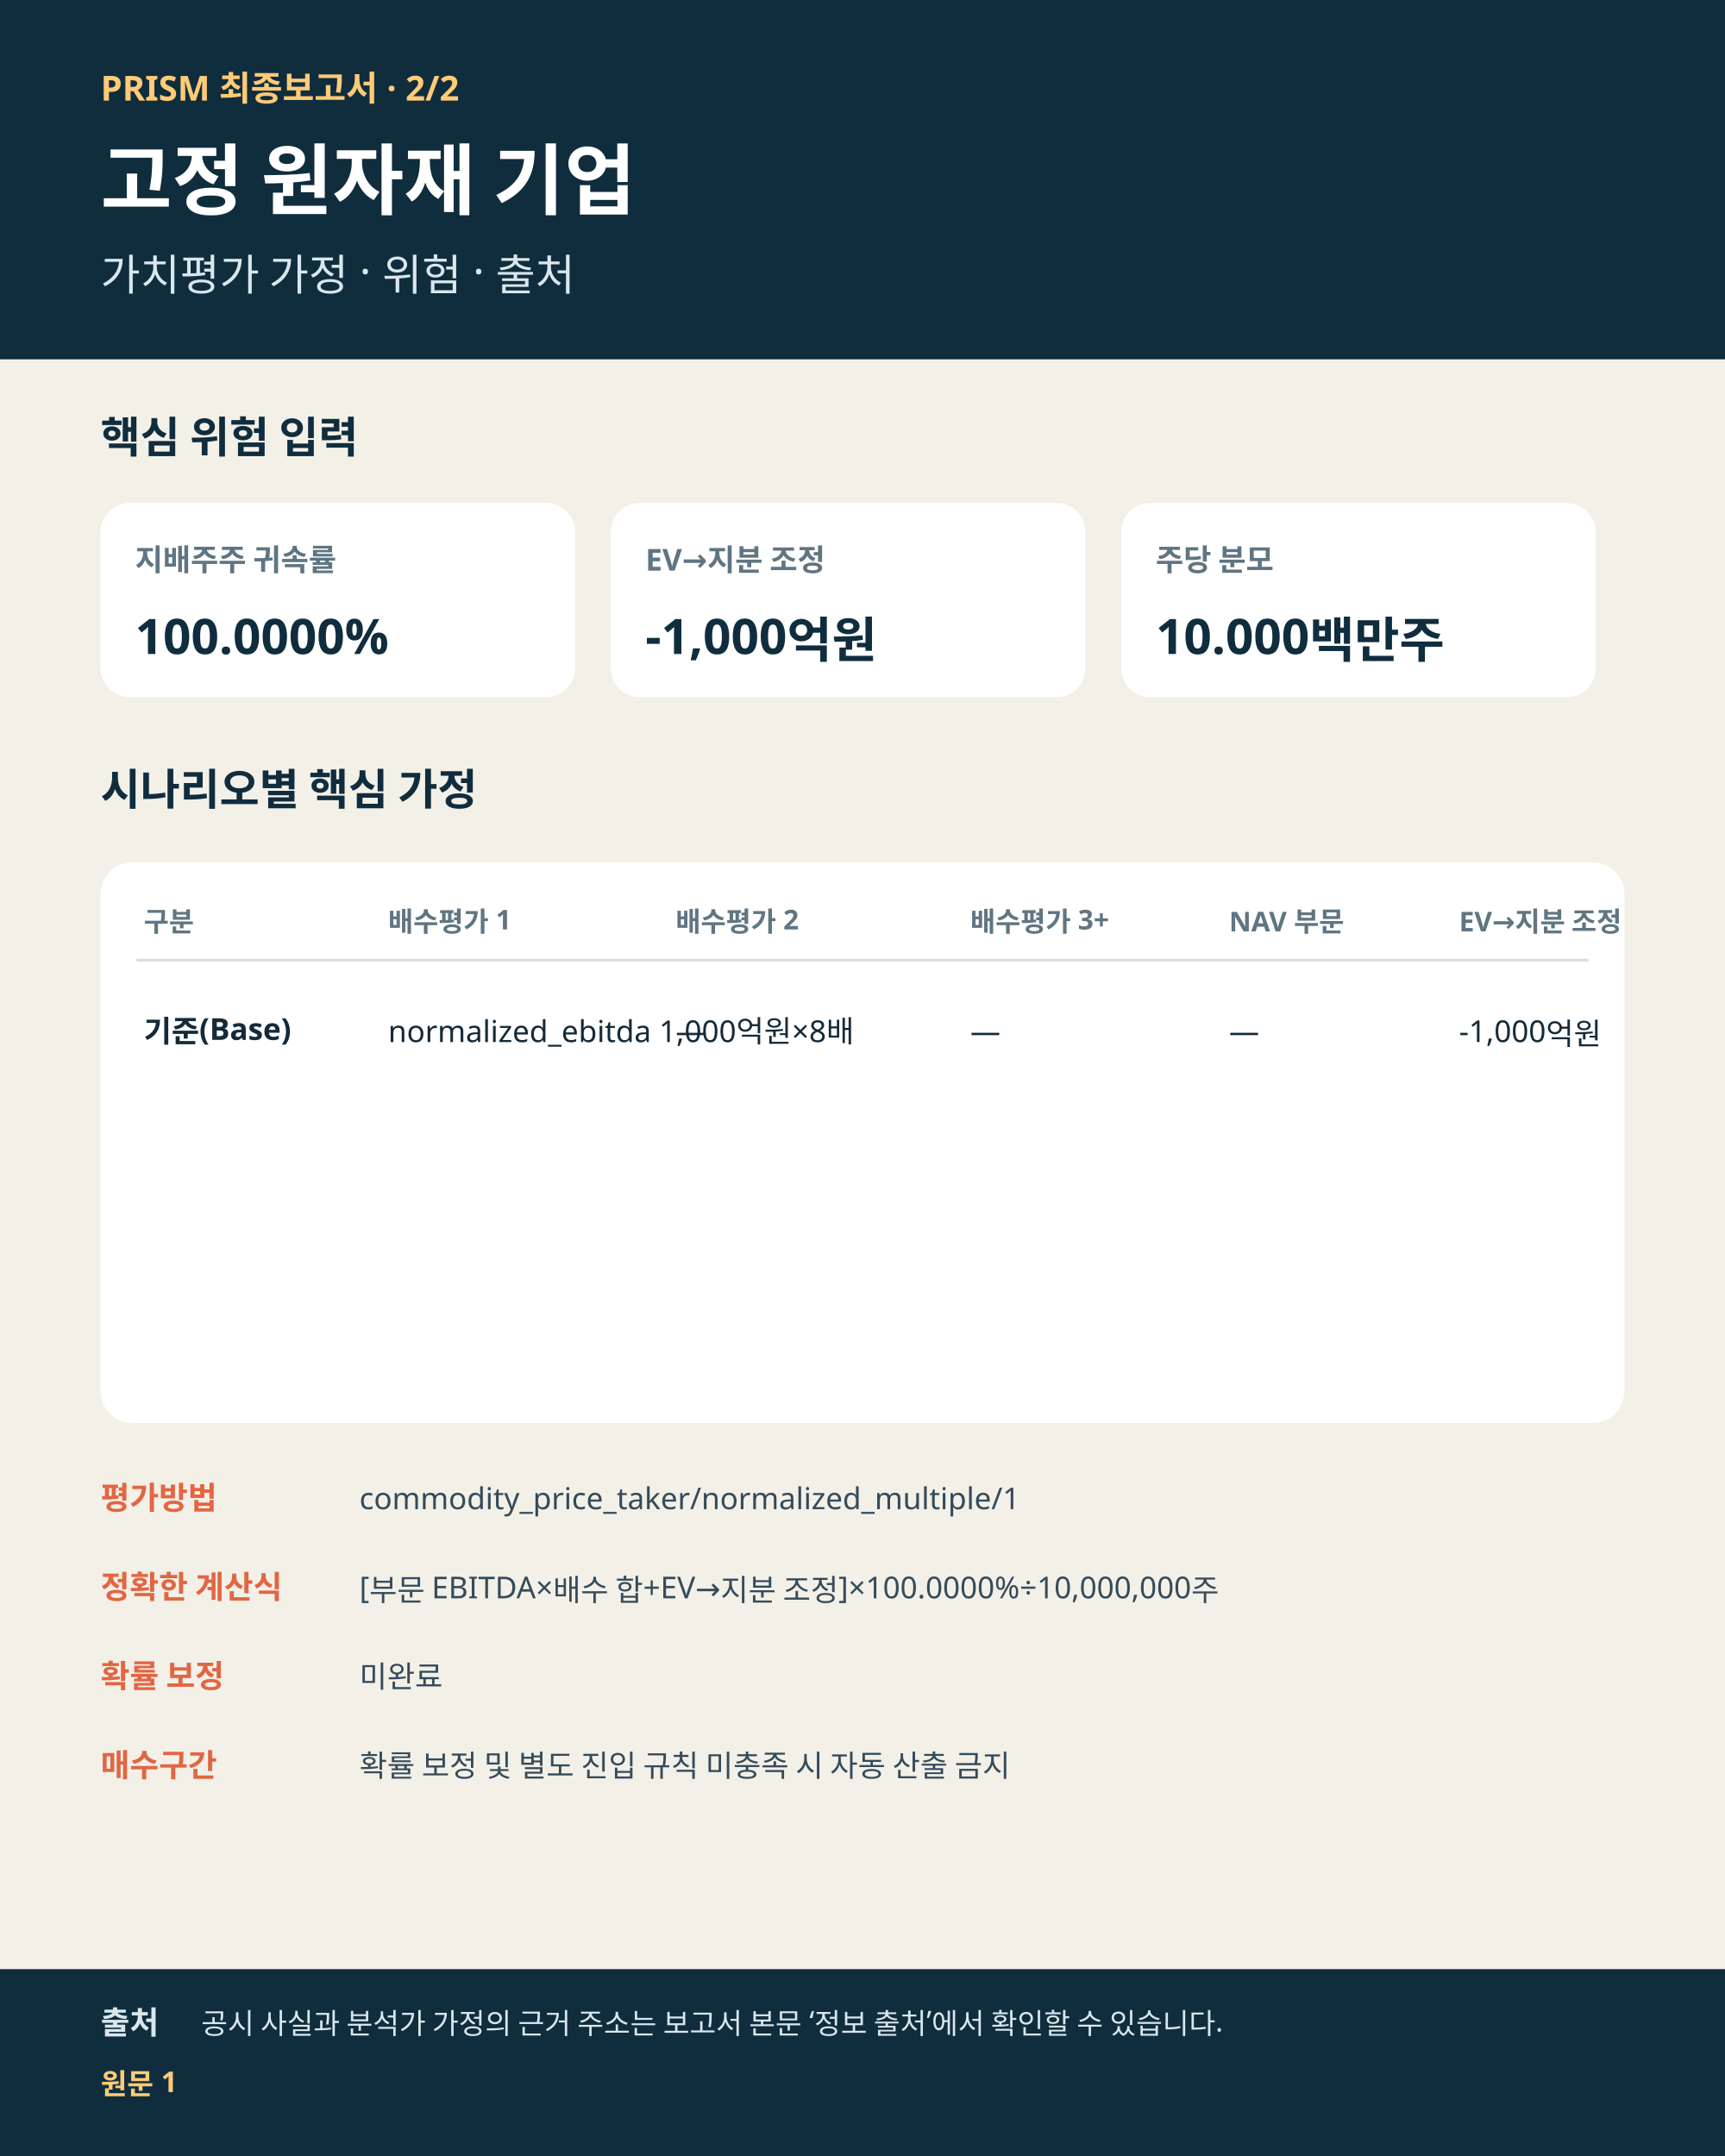
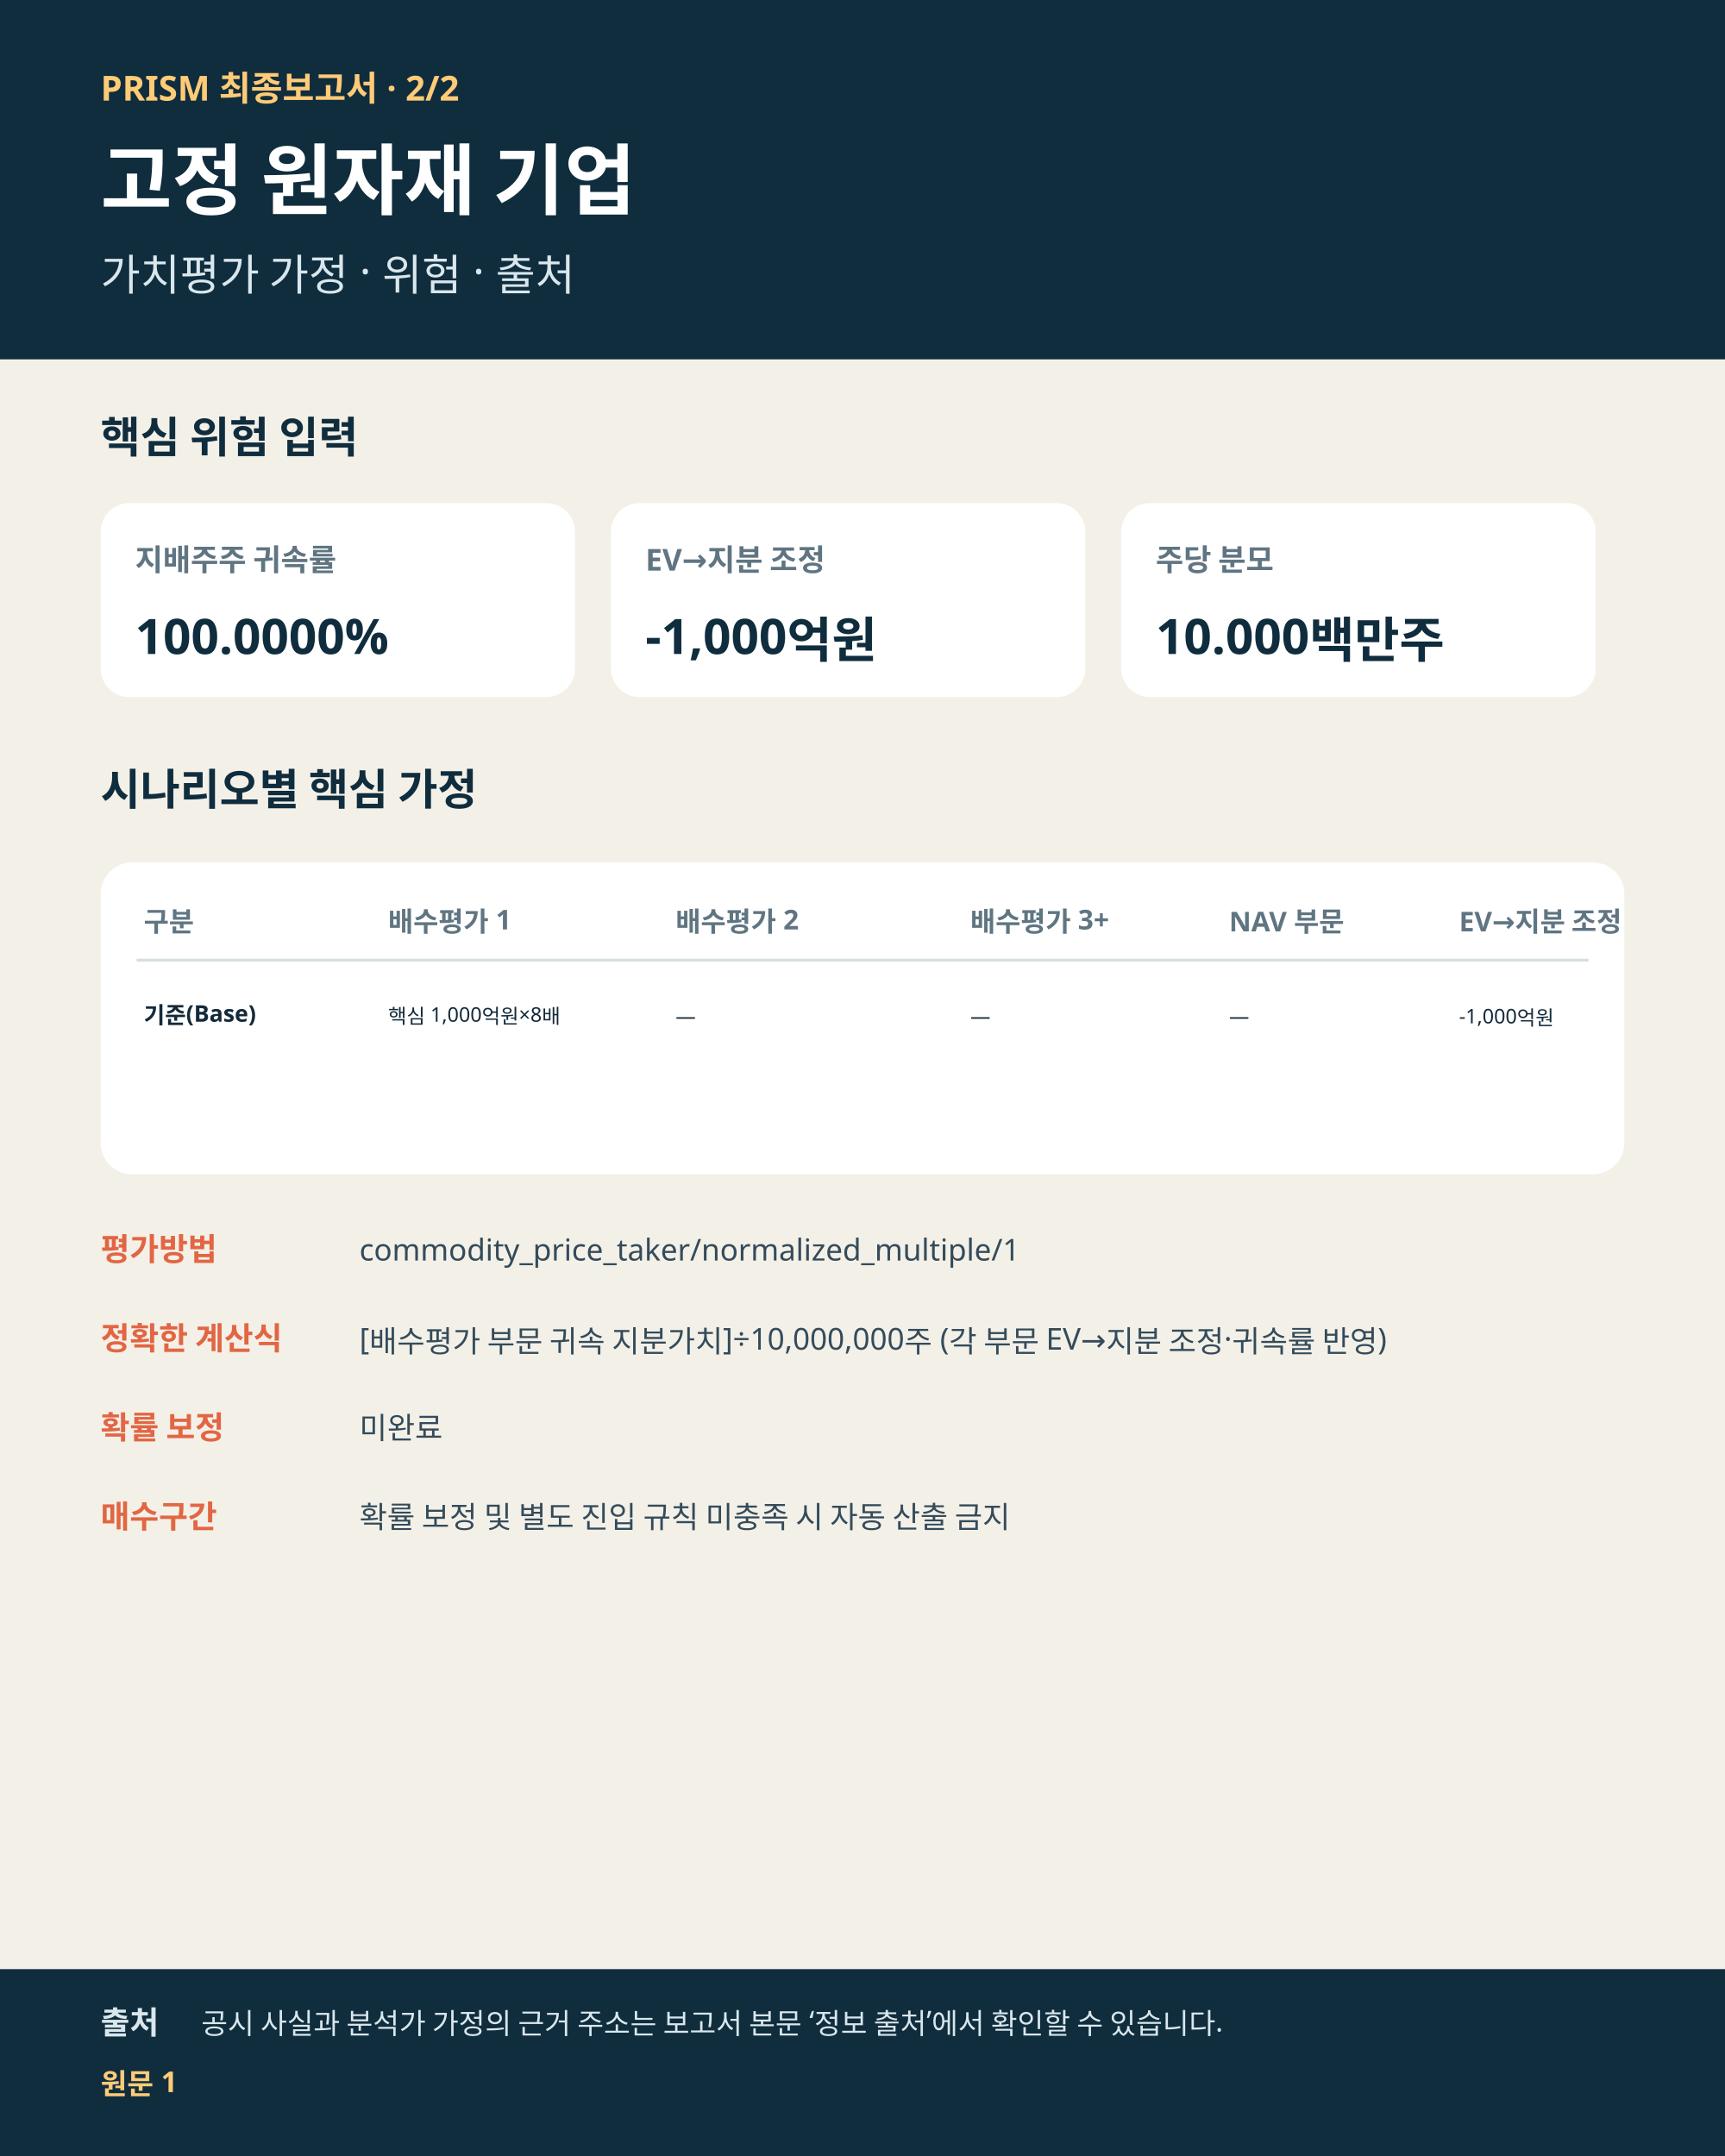
<svg xmlns="http://www.w3.org/2000/svg" width="1200" height="1500" viewBox="0 0 1200 1500" role="img" aria-labelledby="title desc">
  <style>
text { font-family: Pretendard, "Noto Sans KR", "Apple SD Gothic Neo", "Malgun Gothic", sans-serif; }
</style>
  <rect x="0" y="0" width="1200" height="1500" rx="0" fill="#F3F0E8" />
  <rect x="0" y="0" width="1200" height="250" rx="0" fill="#102D3E" />
  <text x="70" y="70" font-size="24" font-weight="700" fill="#FFCB77" text-anchor="start">PRISM 최종보고서 · 2/2</text>
  <text x="70" y="145" font-size="54" font-weight="800" fill="#FFFFFF" text-anchor="start">고정 원자재 기업</text>
  <text x="70" y="202" font-size="30" font-weight="500" fill="#D9E7EC" text-anchor="start">가치평가 가정 · 위험 · 출처</text>
  <text x="70" y="315" font-size="30" font-weight="800" fill="#102D3E" text-anchor="start">핵심 위험 입력</text>
  <rect x="70" y="350" width="330" height="135" rx="20" fill="#FFFFFF" />
  <text x="94" y="397" font-size="21" font-weight="700" fill="#607582" text-anchor="start">지배주주 귀속률</text>
  <text x="94" y="455" font-size="34" font-weight="800" fill="#102D3E" text-anchor="start">100.0000%</text>
  <rect x="425" y="350" width="330" height="135" rx="20" fill="#FFFFFF" />
  <text x="449" y="397" font-size="21" font-weight="700" fill="#607582" text-anchor="start">EV→지분 조정</text>
  <text x="449" y="455" font-size="34" font-weight="800" fill="#102D3E" text-anchor="start">-1,000억원</text>
  <rect x="780" y="350" width="330" height="135" rx="20" fill="#FFFFFF" />
  <text x="804" y="397" font-size="21" font-weight="700" fill="#607582" text-anchor="start">주당 분모</text>
  <text x="804" y="455" font-size="34" font-weight="800" fill="#102D3E" text-anchor="start">10.000백만주</text>
  <text x="70" y="560" font-size="30" font-weight="800" fill="#102D3E" text-anchor="start">시나리오별 핵심 가정</text>
-   <rect x="70" y="600" width="1060" height="390" rx="22" fill="#FFFFFF" />
+   <rect x="70" y="600" width="1060" height="217" rx="22" fill="#FFFFFF" />
  <text x="100" y="648" font-size="19" font-weight="800" fill="#607582" text-anchor="start">구분</text>
  <text x="270" y="648" font-size="19" font-weight="800" fill="#607582" text-anchor="start">배수평가 1</text>
  <text x="470" y="648" font-size="19" font-weight="800" fill="#607582" text-anchor="start">배수평가 2</text>
  <text x="675" y="648" font-size="19" font-weight="800" fill="#607582" text-anchor="start">배수평가 3+</text>
  <text x="855" y="648" font-size="19" font-weight="800" fill="#607582" text-anchor="start">NAV 부문</text>
  <text x="1015" y="648" font-size="19" font-weight="800" fill="#607582" text-anchor="start">EV→지분 조정</text>
  <line x1="95" y1="668" x2="1105" y2="668" stroke="#D6DFE3" stroke-width="2" />
-   <text x="100" y="725" font-size="21" font-weight="700" fill="#142A3A" text-anchor="start">기준(Base)</text>
-   <text x="270" y="725" font-size="21" font-weight="500" fill="#142A3A" text-anchor="start">normalized_ebitda 1,000억원×8배</text>
-   <text x="470" y="725" font-size="21" font-weight="500" fill="#142A3A" text-anchor="start">—</text>
-   <text x="675" y="725" font-size="21" font-weight="500" fill="#142A3A" text-anchor="start">—</text>
-   <text x="855" y="725" font-size="21" font-weight="500" fill="#142A3A" text-anchor="start">—</text>
-   <text x="1015" y="725" font-size="21" font-weight="500" fill="#142A3A" text-anchor="start">-1,000억원</text>
-   <text x="70" y="1050" font-size="22" font-weight="800" fill="#E26643" text-anchor="start">평가방법</text>
-   <text x="250" y="1050" font-size="21" font-weight="400" fill="#344B5A" text-anchor="start">commodity_price_taker/normalized_multiple/1</text>
-   <text x="70" y="1112" font-size="22" font-weight="800" fill="#E26643" text-anchor="start">정확한 계산식</text>
-   <text x="250" y="1112" font-size="21" font-weight="400" fill="#344B5A" text-anchor="start">[부문 EBITDA×배수 합+EV→지분 조정]×100.0000%÷10,000,000주</text>
-   <text x="70" y="1174" font-size="22" font-weight="800" fill="#E26643" text-anchor="start">확률 보정</text>
-   <text x="250" y="1174" font-size="21" font-weight="400" fill="#344B5A" text-anchor="start">미완료</text>
-   <text x="70" y="1236" font-size="22" font-weight="800" fill="#E26643" text-anchor="start">매수구간</text>
-   <text x="250" y="1236" font-size="21" font-weight="400" fill="#344B5A" text-anchor="start">확률 보정 및 별도 진입 규칙 미충족 시 자동 산출 금지</text>
+   <text x="100" y="712" font-size="16" font-weight="700" fill="#142A3A" text-anchor="start">기준(Base)</text>
+   <text x="270" y="712" font-size="14" font-weight="500" fill="#142A3A" text-anchor="start">핵심 1,000억원×8배</text>
+   <text x="470" y="712" font-size="14" font-weight="500" fill="#142A3A" text-anchor="start">—</text>
+   <text x="675" y="712" font-size="14" font-weight="500" fill="#142A3A" text-anchor="start">—</text>
+   <text x="855" y="712" font-size="14" font-weight="500" fill="#142A3A" text-anchor="start">—</text>
+   <text x="1015" y="712" font-size="14" font-weight="500" fill="#142A3A" text-anchor="start">-1,000억원</text>
+   <text x="70" y="877" font-size="22" font-weight="800" fill="#E26643" text-anchor="start">평가방법</text>
+   <text x="250" y="877" font-size="21" font-weight="400" fill="#344B5A" text-anchor="start">commodity_price_taker/normalized_multiple/1</text>
+   <text x="70" y="939" font-size="22" font-weight="800" fill="#E26643" text-anchor="start">정확한 계산식</text>
+   <text x="250" y="939" font-size="21" font-weight="400" fill="#344B5A" text-anchor="start">[배수평가 부문 귀속 지분가치]÷10,000,000주 (각 부문 EV→지분 조정·귀속률 반영)</text>
+   <text x="70" y="1001" font-size="22" font-weight="800" fill="#E26643" text-anchor="start">확률 보정</text>
+   <text x="250" y="1001" font-size="21" font-weight="400" fill="#344B5A" text-anchor="start">미완료</text>
+   <text x="70" y="1063" font-size="22" font-weight="800" fill="#E26643" text-anchor="start">매수구간</text>
+   <text x="250" y="1063" font-size="21" font-weight="400" fill="#344B5A" text-anchor="start">확률 보정 및 별도 진입 규칙 미충족 시 자동 산출 금지</text>
  <rect x="0" y="1370" width="1200" height="130" rx="0" fill="#102D3E" />
  <text x="70" y="1415" font-size="22" font-weight="700" fill="#D9E7EC" text-anchor="start">출처</text>
  <text x="140" y="1415" font-size="20" font-weight="400" fill="#D9E7EC" text-anchor="start">공시 사실과 분석가 가정의 근거 주소는 보고서 본문 ‘정보 출처’에서 확인할 수 있습니다.</text>
  <a href="https://github.com/newwonwoo/valuation/blob/main/tests/test_full_live_primary_runtime.py" target="_blank">
    <text x="70" y="1457" font-size="20" font-weight="700" fill="#FFCB77" text-anchor="start">원문 1</text>
  </a>
</svg>
